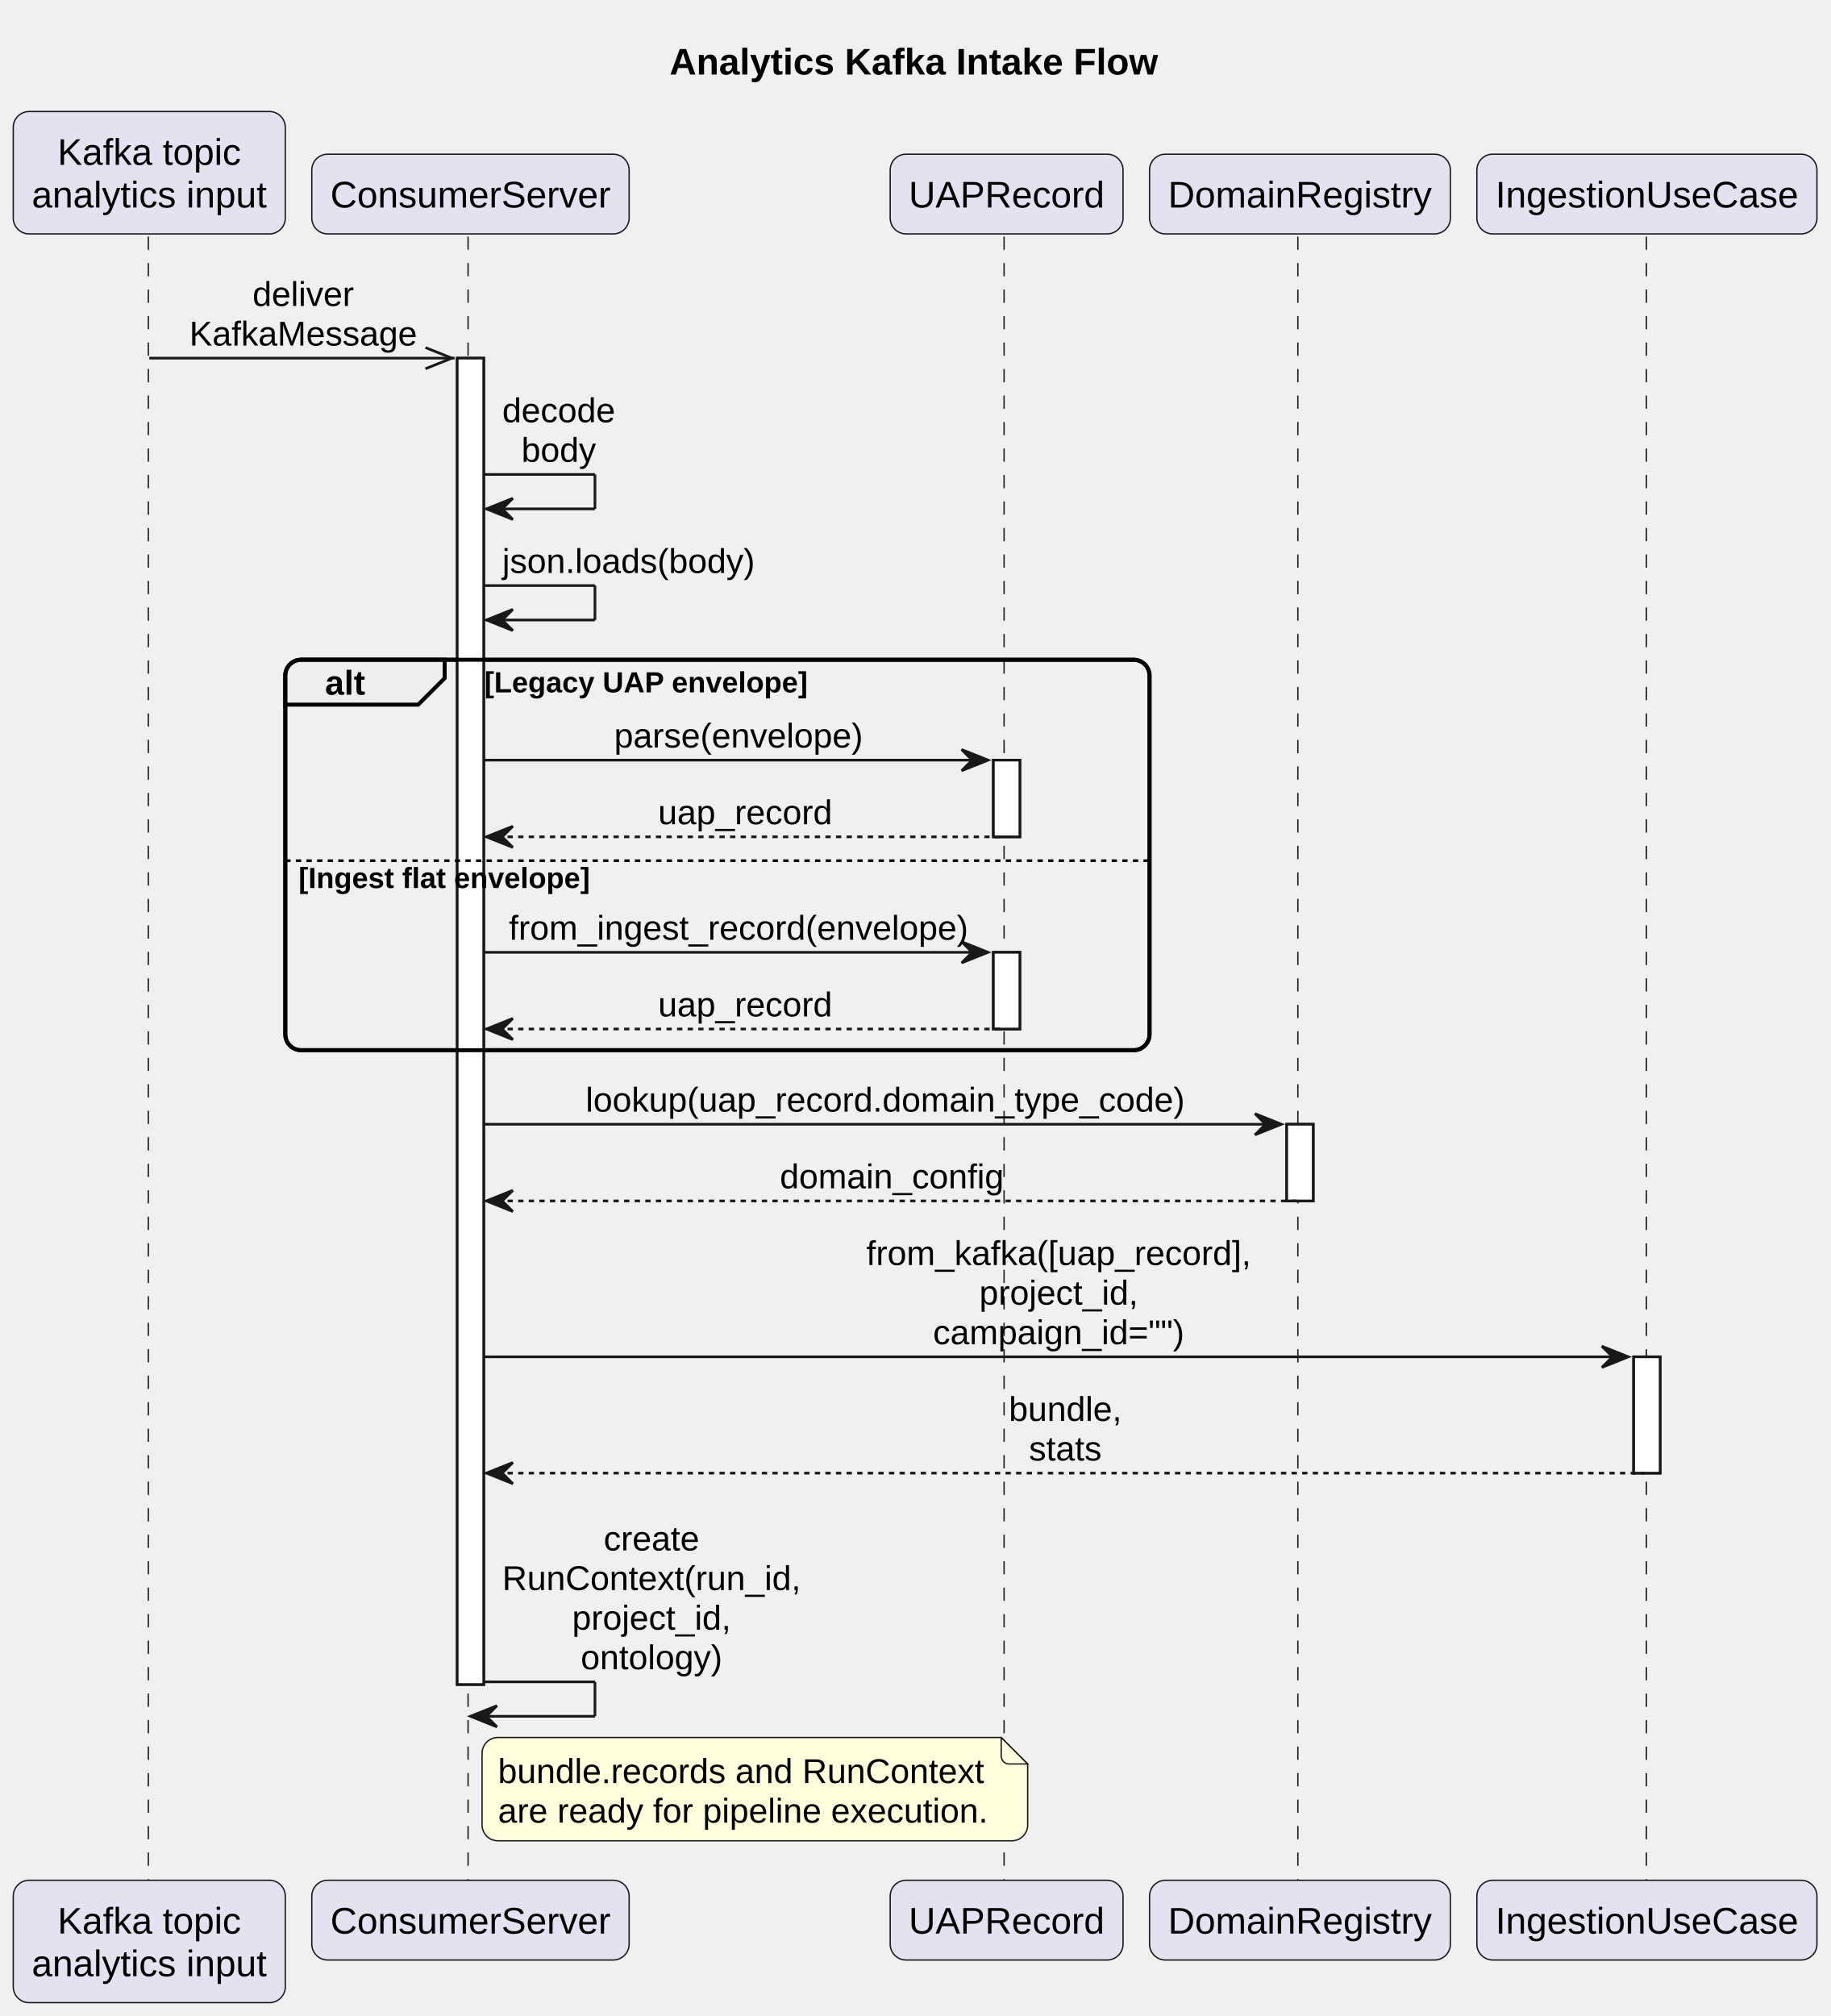
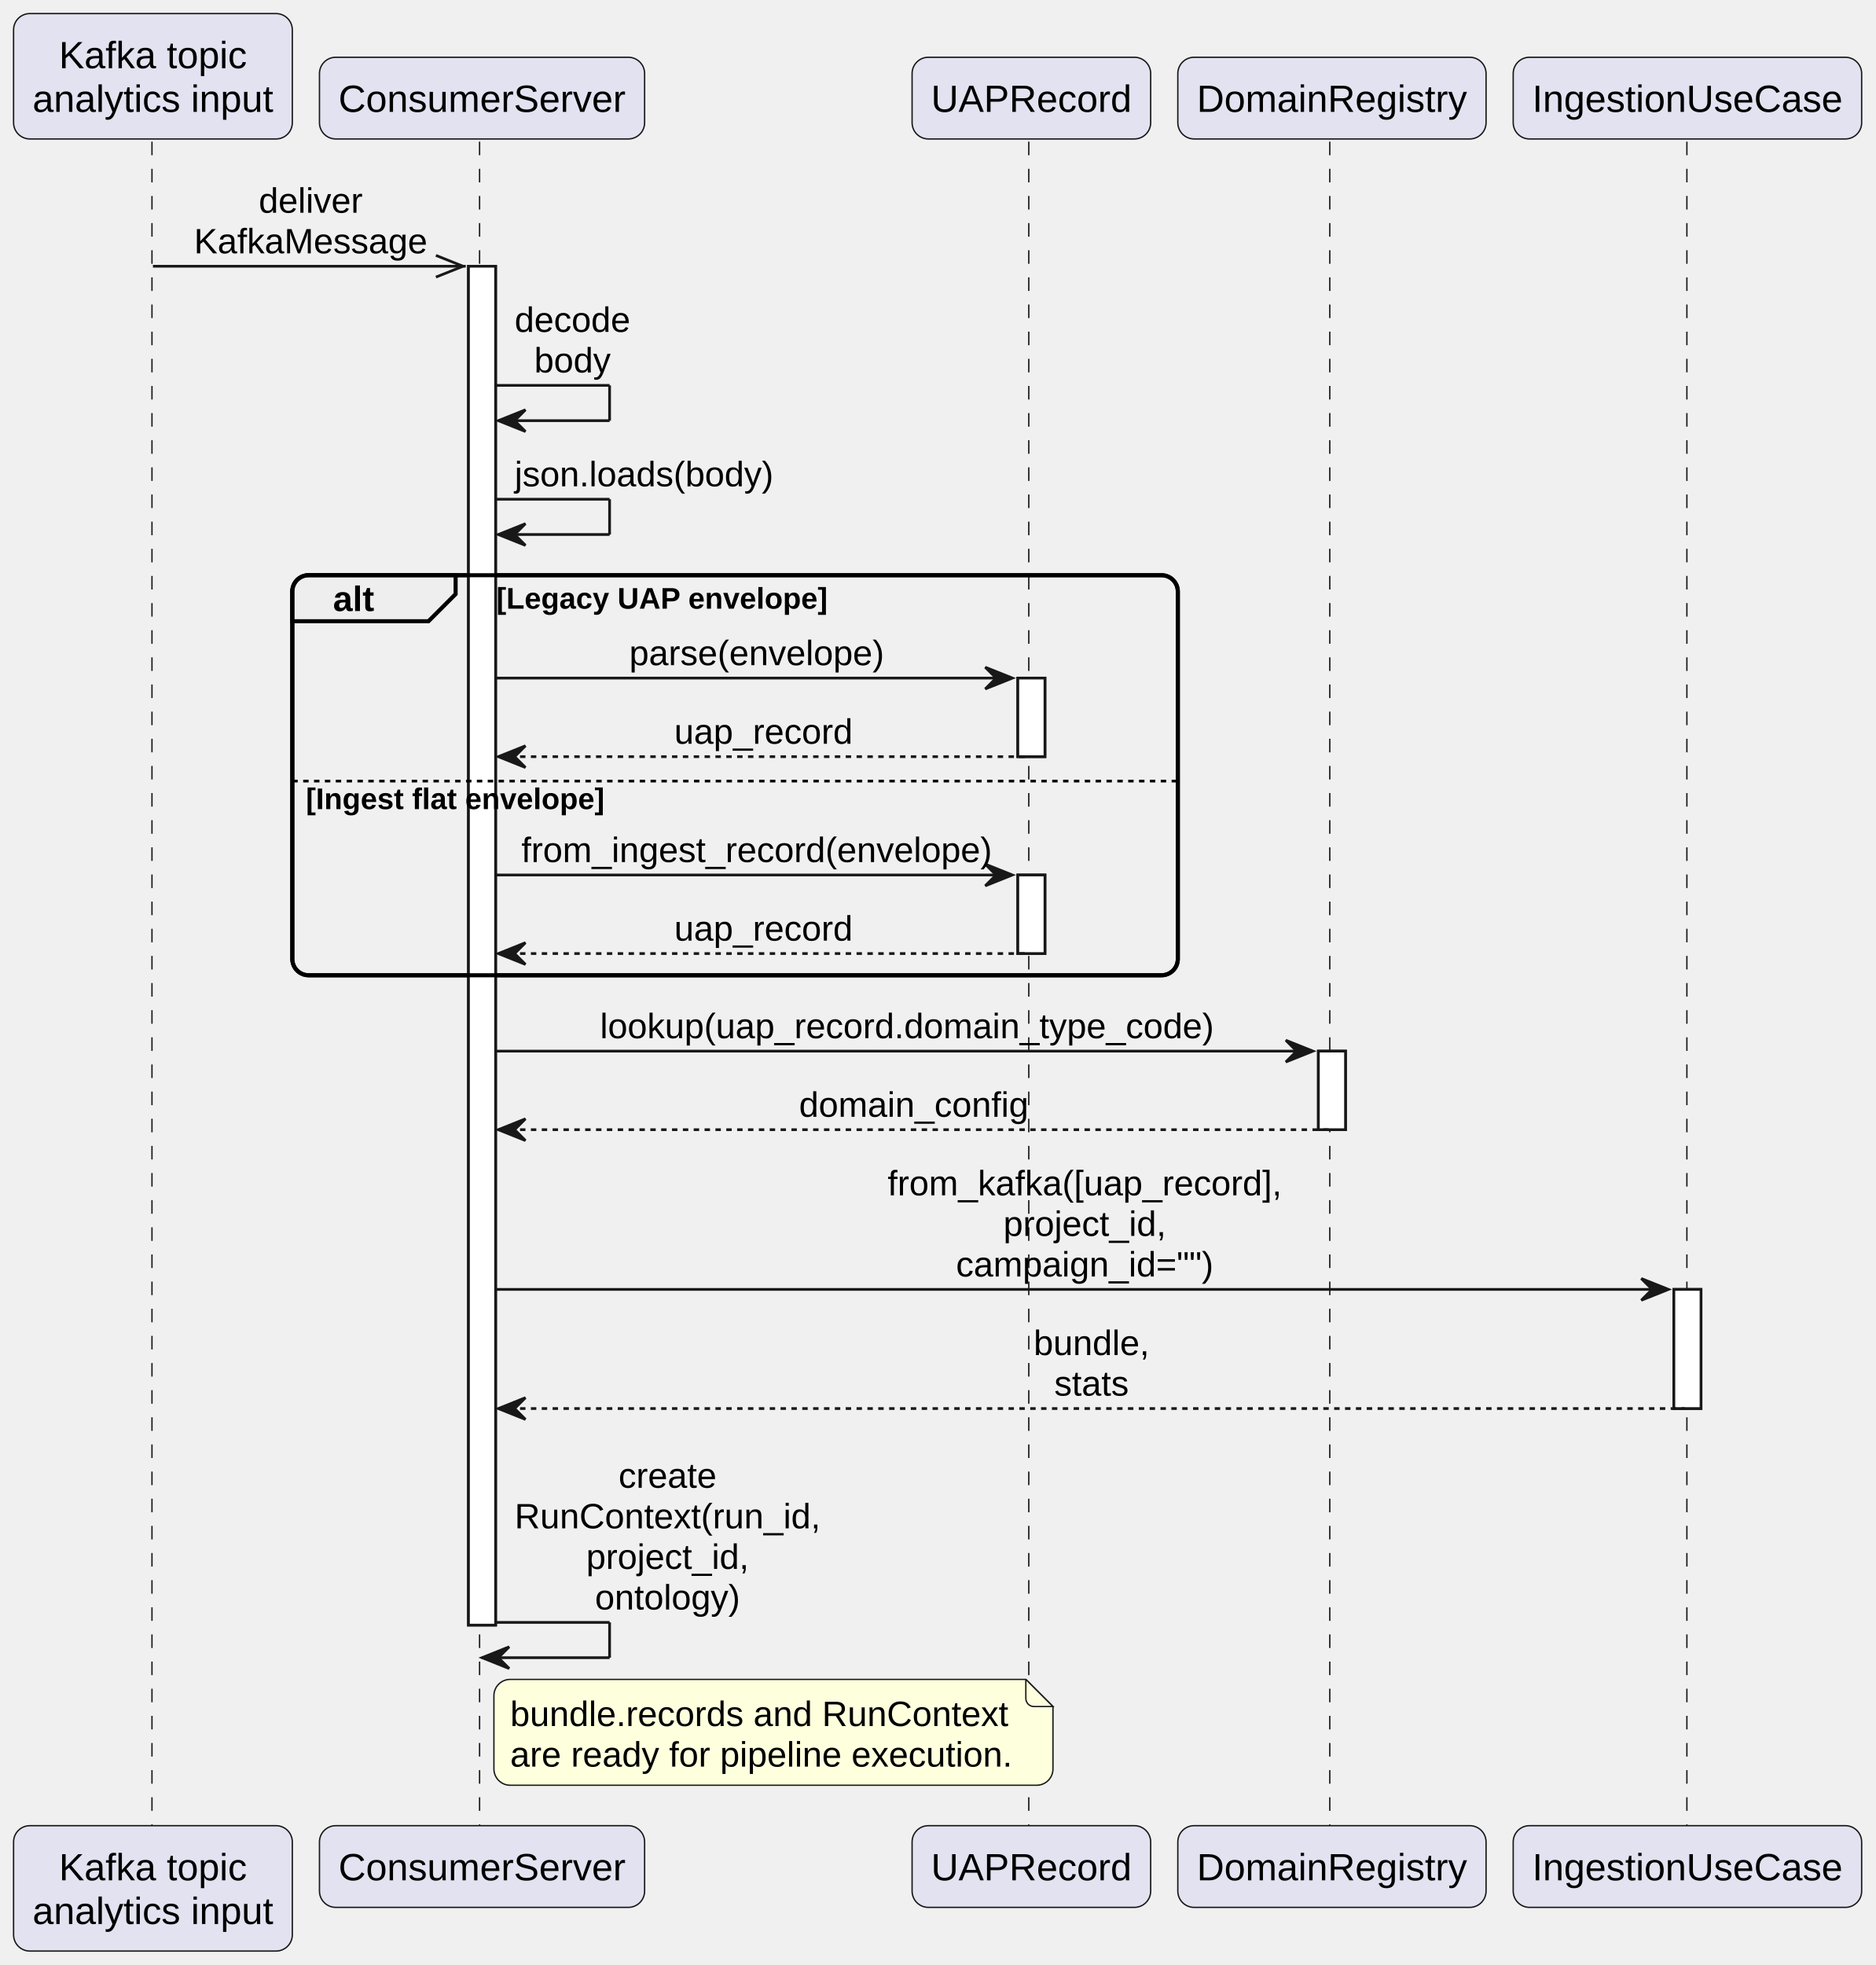
- <svg xmlns="http://www.w3.org/2000/svg" contentStyleType="text/css" data-diagram-type="SEQUENCE" height="761px" preserveAspectRatio="none" style="width:691px;height:761px;background:#FFFFFF;" version="1.1" viewBox="0 0 691 761" width="691px" zoomAndPan="magnify">
+ <svg xmlns="http://www.w3.org/2000/svg" contentStyleType="text/css" data-diagram-type="SEQUENCE" height="724px" preserveAspectRatio="none" style="width:691px;height:724px;background:#FFFFFF;" version="1.1" viewBox="0 0 691 724" width="691px" zoomAndPan="magnify">
  <defs />
  <g>
-     <text fill="#000000" font-family="Arial" font-size="14" font-weight="bold" lengthAdjust="spacing" textLength="184.393" x="252.8" y="28.132">Analytics Kafka Intake Flow</text>
    <g>
-       <rect fill="#FFFFFF" height="500.675" style="stroke:#181818;stroke-width:1;" width="10" x="172.624" y="135.193" />
+       <rect fill="#FFFFFF" height="500.675" style="stroke:#181818;stroke-width:1;" width="10" x="172.624" y="98.095" />
    </g>
    <g>
-       <rect fill="#FFFFFF" height="28.949" style="stroke:#181818;stroke-width:1;" width="10" x="375.048" y="286.937" />
+       <rect fill="#FFFFFF" height="28.949" style="stroke:#181818;stroke-width:1;" width="10" x="375.048" y="249.838" />
    </g>
    <g>
-       <rect fill="#FFFFFF" height="28.949" style="stroke:#181818;stroke-width:1;" width="10" x="375.048" y="359.483" />
+       <rect fill="#FFFFFF" height="28.949" style="stroke:#181818;stroke-width:1;" width="10" x="375.048" y="322.385" />
    </g>
    <g>
-       <rect fill="#FFFFFF" height="28.949" style="stroke:#181818;stroke-width:1;" width="10" x="485.799" y="424.381" />
+       <rect fill="#FFFFFF" height="28.949" style="stroke:#181818;stroke-width:1;" width="10" x="485.799" y="387.282" />
    </g>
    <g>
-       <rect fill="#FFFFFF" height="43.898" style="stroke:#181818;stroke-width:1;" width="10" x="616.792" y="512.176" />
+       <rect fill="#FFFFFF" height="43.898" style="stroke:#181818;stroke-width:1;" width="10" x="616.792" y="475.077" />
    </g>
-     <rect fill="none" height="147.393" rx="6" ry="6" style="stroke:#000000;stroke-width:1.5;" width="326.29" x="107.717" y="249.04" />
+     <rect fill="none" height="147.393" rx="6" ry="6" style="stroke:#000000;stroke-width:1.5;" width="326.29" x="107.717" y="211.941" />
    <g>
-       <rect fill="#000000" fill-opacity="0" height="621.47" width="8" x="52.358" y="89.296" />
-       <line style="stroke:#181818;stroke-width:0.5;stroke-dasharray:5,5;" x1="56" x2="56" y1="89.296" y2="710.766" />
+       <rect fill="#000000" fill-opacity="0" height="621.47" width="8" x="52.358" y="52.197" />
+       <line style="stroke:#181818;stroke-width:0.5;stroke-dasharray:5,5;" x1="56" x2="56" y1="52.197" y2="673.667" />
    </g>
    <g>
-       <rect fill="#000000" fill-opacity="0" height="621.47" width="8" x="173.624" y="89.296" />
-       <line style="stroke:#181818;stroke-width:0.5;stroke-dasharray:5,5;" x1="176.717" x2="176.717" y1="89.296" y2="710.766" />
+       <rect fill="#000000" fill-opacity="0" height="621.47" width="8" x="173.624" y="52.197" />
+       <line style="stroke:#181818;stroke-width:0.5;stroke-dasharray:5,5;" x1="176.717" x2="176.717" y1="52.197" y2="673.667" />
    </g>
    <g>
-       <rect fill="#000000" fill-opacity="0" height="621.47" width="8" x="376.048" y="89.296" />
-       <line style="stroke:#181818;stroke-width:0.5;stroke-dasharray:5,5;" x1="379.089" x2="379.089" y1="89.296" y2="710.766" />
+       <rect fill="#000000" fill-opacity="0" height="621.47" width="8" x="376.048" y="52.197" />
+       <line style="stroke:#181818;stroke-width:0.5;stroke-dasharray:5,5;" x1="379.089" x2="379.089" y1="52.197" y2="673.667" />
    </g>
    <g>
-       <rect fill="#000000" fill-opacity="0" height="621.47" width="8" x="486.799" y="89.296" />
-       <line style="stroke:#181818;stroke-width:0.5;stroke-dasharray:5,5;" x1="490.006" x2="490.006" y1="89.296" y2="710.766" />
+       <rect fill="#000000" fill-opacity="0" height="621.47" width="8" x="486.799" y="52.197" />
+       <line style="stroke:#181818;stroke-width:0.5;stroke-dasharray:5,5;" x1="490.006" x2="490.006" y1="52.197" y2="673.667" />
    </g>
    <g>
-       <rect fill="#000000" fill-opacity="0" height="621.47" width="8" x="617.792" y="89.296" />
-       <line style="stroke:#181818;stroke-width:0.5;stroke-dasharray:5,5;" x1="621.592" x2="621.592" y1="89.296" y2="710.766" />
+       <rect fill="#000000" fill-opacity="0" height="621.47" width="8" x="617.792" y="52.197" />
+       <line style="stroke:#181818;stroke-width:0.5;stroke-dasharray:5,5;" x1="621.592" x2="621.592" y1="52.197" y2="673.667" />
    </g>
    <g class="participant participant-head" data-participant="Kafka">
-       <rect fill="#E2E2F0" height="46.197" rx="6" ry="6" style="stroke:#181818;stroke-width:0.5;" width="102.717" x="5" y="42.099" />
-       <text fill="#000000" font-family="Arial" font-size="14" lengthAdjust="spacing" textLength="69.262" x="21.727" y="62.23">Kafka topic</text>
-       <text fill="#000000" font-family="Arial" font-size="14" lengthAdjust="spacing" textLength="88.717" x="12" y="78.329">analytics input</text>
+       <rect fill="#E2E2F0" height="46.197" rx="6" ry="6" style="stroke:#181818;stroke-width:0.5;" width="102.717" x="5" y="5" />
+       <text fill="#000000" font-family="Arial" font-size="14" lengthAdjust="spacing" textLength="69.262" x="21.727" y="25.132">Kafka topic</text>
+       <text fill="#000000" font-family="Arial" font-size="14" lengthAdjust="spacing" textLength="88.717" x="12" y="41.23">analytics input</text>
    </g>
    <g class="participant participant-tail" data-participant="Kafka">
-       <rect fill="#E2E2F0" height="46.197" rx="6" ry="6" style="stroke:#181818;stroke-width:0.5;" width="102.717" x="5" y="709.766" />
-       <text fill="#000000" font-family="Arial" font-size="14" lengthAdjust="spacing" textLength="69.262" x="21.727" y="729.898">Kafka topic</text>
-       <text fill="#000000" font-family="Arial" font-size="14" lengthAdjust="spacing" textLength="88.717" x="12" y="745.996">analytics input</text>
+       <rect fill="#E2E2F0" height="46.197" rx="6" ry="6" style="stroke:#181818;stroke-width:0.5;" width="102.717" x="5" y="672.667" />
+       <text fill="#000000" font-family="Arial" font-size="14" lengthAdjust="spacing" textLength="69.262" x="21.727" y="692.799">Kafka topic</text>
+       <text fill="#000000" font-family="Arial" font-size="14" lengthAdjust="spacing" textLength="88.717" x="12" y="708.898">analytics input</text>
    </g>
    <g class="participant participant-head" data-participant="Consumer">
-       <rect fill="#E2E2F0" height="30.099" rx="6" ry="6" style="stroke:#181818;stroke-width:0.5;" width="119.814" x="117.717" y="58.197" />
-       <text fill="#000000" font-family="Arial" font-size="14" lengthAdjust="spacing" textLength="105.814" x="124.717" y="78.329">ConsumerServer</text>
+       <rect fill="#E2E2F0" height="30.099" rx="6" ry="6" style="stroke:#181818;stroke-width:0.5;" width="119.814" x="117.717" y="21.099" />
+       <text fill="#000000" font-family="Arial" font-size="14" lengthAdjust="spacing" textLength="105.814" x="124.717" y="41.23">ConsumerServer</text>
    </g>
    <g class="participant participant-tail" data-participant="Consumer">
-       <rect fill="#E2E2F0" height="30.099" rx="6" ry="6" style="stroke:#181818;stroke-width:0.5;" width="119.814" x="117.717" y="709.766" />
-       <text fill="#000000" font-family="Arial" font-size="14" lengthAdjust="spacing" textLength="105.814" x="124.717" y="729.898">ConsumerServer</text>
+       <rect fill="#E2E2F0" height="30.099" rx="6" ry="6" style="stroke:#181818;stroke-width:0.5;" width="119.814" x="117.717" y="672.667" />
+       <text fill="#000000" font-family="Arial" font-size="14" lengthAdjust="spacing" textLength="105.814" x="124.717" y="692.799">ConsumerServer</text>
    </g>
    <g class="participant participant-head" data-participant="UAPRecord">
-       <rect fill="#E2E2F0" height="30.099" rx="6" ry="6" style="stroke:#181818;stroke-width:0.5;" width="87.917" x="336.089" y="58.197" />
-       <text fill="#000000" font-family="Arial" font-size="14" lengthAdjust="spacing" textLength="73.917" x="343.089" y="78.329">UAPRecord</text>
+       <rect fill="#E2E2F0" height="30.099" rx="6" ry="6" style="stroke:#181818;stroke-width:0.5;" width="87.917" x="336.089" y="21.099" />
+       <text fill="#000000" font-family="Arial" font-size="14" lengthAdjust="spacing" textLength="73.917" x="343.089" y="41.23">UAPRecord</text>
    </g>
    <g class="participant participant-tail" data-participant="UAPRecord">
-       <rect fill="#E2E2F0" height="30.099" rx="6" ry="6" style="stroke:#181818;stroke-width:0.5;" width="87.917" x="336.089" y="709.766" />
-       <text fill="#000000" font-family="Arial" font-size="14" lengthAdjust="spacing" textLength="73.917" x="343.089" y="729.898">UAPRecord</text>
+       <rect fill="#E2E2F0" height="30.099" rx="6" ry="6" style="stroke:#181818;stroke-width:0.5;" width="87.917" x="336.089" y="672.667" />
+       <text fill="#000000" font-family="Arial" font-size="14" lengthAdjust="spacing" textLength="73.917" x="343.089" y="692.799">UAPRecord</text>
    </g>
    <g class="participant participant-head" data-participant="DomainRegistry">
-       <rect fill="#E2E2F0" height="30.099" rx="6" ry="6" style="stroke:#181818;stroke-width:0.5;" width="113.586" x="434.006" y="58.197" />
-       <text fill="#000000" font-family="Arial" font-size="14" lengthAdjust="spacing" textLength="99.586" x="441.006" y="78.329">DomainRegistry</text>
+       <rect fill="#E2E2F0" height="30.099" rx="6" ry="6" style="stroke:#181818;stroke-width:0.5;" width="113.586" x="434.006" y="21.099" />
+       <text fill="#000000" font-family="Arial" font-size="14" lengthAdjust="spacing" textLength="99.586" x="441.006" y="41.23">DomainRegistry</text>
    </g>
    <g class="participant participant-tail" data-participant="DomainRegistry">
-       <rect fill="#E2E2F0" height="30.099" rx="6" ry="6" style="stroke:#181818;stroke-width:0.5;" width="113.586" x="434.006" y="709.766" />
-       <text fill="#000000" font-family="Arial" font-size="14" lengthAdjust="spacing" textLength="99.586" x="441.006" y="729.898">DomainRegistry</text>
+       <rect fill="#E2E2F0" height="30.099" rx="6" ry="6" style="stroke:#181818;stroke-width:0.5;" width="113.586" x="434.006" y="672.667" />
+       <text fill="#000000" font-family="Arial" font-size="14" lengthAdjust="spacing" textLength="99.586" x="441.006" y="692.799">DomainRegistry</text>
    </g>
    <g class="participant participant-head" data-participant="Ingestion">
-       <rect fill="#E2E2F0" height="30.099" rx="6" ry="6" style="stroke:#181818;stroke-width:0.5;" width="128.399" x="557.592" y="58.197" />
-       <text fill="#000000" font-family="Arial" font-size="14" lengthAdjust="spacing" textLength="114.399" x="564.592" y="78.329">IngestionUseCase</text>
+       <rect fill="#E2E2F0" height="30.099" rx="6" ry="6" style="stroke:#181818;stroke-width:0.5;" width="128.399" x="557.592" y="21.099" />
+       <text fill="#000000" font-family="Arial" font-size="14" lengthAdjust="spacing" textLength="114.399" x="564.592" y="41.23">IngestionUseCase</text>
    </g>
    <g class="participant participant-tail" data-participant="Ingestion">
-       <rect fill="#E2E2F0" height="30.099" rx="6" ry="6" style="stroke:#181818;stroke-width:0.5;" width="128.399" x="557.592" y="709.766" />
-       <text fill="#000000" font-family="Arial" font-size="14" lengthAdjust="spacing" textLength="114.399" x="564.592" y="729.898">IngestionUseCase</text>
+       <rect fill="#E2E2F0" height="30.099" rx="6" ry="6" style="stroke:#181818;stroke-width:0.5;" width="128.399" x="557.592" y="672.667" />
+       <text fill="#000000" font-family="Arial" font-size="14" lengthAdjust="spacing" textLength="114.399" x="564.592" y="692.799">IngestionUseCase</text>
    </g>
    <g>
-       <rect fill="#FFFFFF" height="500.675" style="stroke:#181818;stroke-width:1;" width="10" x="172.624" y="135.193" />
+       <rect fill="#FFFFFF" height="500.675" style="stroke:#181818;stroke-width:1;" width="10" x="172.624" y="98.095" />
    </g>
    <g>
-       <rect fill="#FFFFFF" height="28.949" style="stroke:#181818;stroke-width:1;" width="10" x="375.048" y="286.937" />
+       <rect fill="#FFFFFF" height="28.949" style="stroke:#181818;stroke-width:1;" width="10" x="375.048" y="249.838" />
    </g>
    <g>
-       <rect fill="#FFFFFF" height="28.949" style="stroke:#181818;stroke-width:1;" width="10" x="375.048" y="359.483" />
+       <rect fill="#FFFFFF" height="28.949" style="stroke:#181818;stroke-width:1;" width="10" x="375.048" y="322.385" />
    </g>
    <g>
-       <rect fill="#FFFFFF" height="28.949" style="stroke:#181818;stroke-width:1;" width="10" x="485.799" y="424.381" />
+       <rect fill="#FFFFFF" height="28.949" style="stroke:#181818;stroke-width:1;" width="10" x="485.799" y="387.282" />
    </g>
    <g>
-       <rect fill="#FFFFFF" height="43.898" style="stroke:#181818;stroke-width:1;" width="10" x="616.792" y="512.176" />
+       <rect fill="#FFFFFF" height="43.898" style="stroke:#181818;stroke-width:1;" width="10" x="616.792" y="475.077" />
    </g>
    <g class="message" data-participant-1="Kafka" data-participant-2="Consumer">
-       <line style="stroke:#181818;stroke-width:1;" x1="170.624" x2="160.624" y1="135.193" y2="131.193" />
-       <line style="stroke:#181818;stroke-width:1;" x1="170.624" x2="160.624" y1="135.193" y2="139.193" />
-       <line style="stroke:#181818;stroke-width:1;" x1="56.358" x2="171.624" y1="135.193" y2="135.193" />
-       <text fill="#000000" font-family="Arial" font-size="13" lengthAdjust="spacing" textLength="38.295" x="95.343" y="115.49">deliver</text>
-       <text fill="#000000" font-family="Arial" font-size="13" lengthAdjust="spacing" textLength="85.992" x="71.495" y="130.439">KafkaMessage</text>
+       <line style="stroke:#181818;stroke-width:1;" x1="170.624" x2="160.624" y1="98.095" y2="94.095" />
+       <line style="stroke:#181818;stroke-width:1;" x1="170.624" x2="160.624" y1="98.095" y2="102.095" />
+       <line style="stroke:#181818;stroke-width:1;" x1="56.358" x2="171.624" y1="98.095" y2="98.095" />
+       <text fill="#000000" font-family="Arial" font-size="13" lengthAdjust="spacing" textLength="38.295" x="95.343" y="78.391">deliver</text>
+       <text fill="#000000" font-family="Arial" font-size="13" lengthAdjust="spacing" textLength="85.992" x="71.495" y="93.34">KafkaMessage</text>
    </g>
    <g class="message" data-participant-1="Consumer" data-participant-2="Consumer">
-       <line style="stroke:#181818;stroke-width:1;" x1="182.624" x2="224.624" y1="179.091" y2="179.091" />
-       <line style="stroke:#181818;stroke-width:1;" x1="224.624" x2="224.624" y1="179.091" y2="192.091" />
-       <line style="stroke:#181818;stroke-width:1;" x1="183.624" x2="224.624" y1="192.091" y2="192.091" />
-       <polygon fill="#181818" points="193.624,188.091,183.624,192.091,193.624,196.091,189.624,192.091" style="stroke:#181818;stroke-width:1;" />
-       <text fill="#000000" font-family="Arial" font-size="13" lengthAdjust="spacing" textLength="42.65" x="189.624" y="159.387">decode</text>
-       <text fill="#000000" font-family="Arial" font-size="13" lengthAdjust="spacing" textLength="28.19" x="196.853" y="174.336">body</text>
+       <line style="stroke:#181818;stroke-width:1;" x1="182.624" x2="224.624" y1="141.992" y2="141.992" />
+       <line style="stroke:#181818;stroke-width:1;" x1="224.624" x2="224.624" y1="141.992" y2="154.992" />
+       <line style="stroke:#181818;stroke-width:1;" x1="183.624" x2="224.624" y1="154.992" y2="154.992" />
+       <polygon fill="#181818" points="193.624,150.992,183.624,154.992,193.624,158.992,189.624,154.992" style="stroke:#181818;stroke-width:1;" />
+       <text fill="#000000" font-family="Arial" font-size="13" lengthAdjust="spacing" textLength="42.65" x="189.624" y="122.289">decode</text>
+       <text fill="#000000" font-family="Arial" font-size="13" lengthAdjust="spacing" textLength="28.19" x="196.853" y="137.237">body</text>
    </g>
    <g class="message" data-participant-1="Consumer" data-participant-2="Consumer">
-       <line style="stroke:#181818;stroke-width:1;" x1="182.624" x2="224.624" y1="221.04" y2="221.04" />
-       <line style="stroke:#181818;stroke-width:1;" x1="224.624" x2="224.624" y1="221.04" y2="234.04" />
-       <line style="stroke:#181818;stroke-width:1;" x1="183.624" x2="224.624" y1="234.04" y2="234.04" />
-       <polygon fill="#181818" points="193.624,230.04,183.624,234.04,193.624,238.04,189.624,234.04" style="stroke:#181818;stroke-width:1;" />
-       <text fill="#000000" font-family="Arial" font-size="13" lengthAdjust="spacing" textLength="95.386" x="189.624" y="216.285">json.loads(body)</text>
+       <line style="stroke:#181818;stroke-width:1;" x1="182.624" x2="224.624" y1="183.941" y2="183.941" />
+       <line style="stroke:#181818;stroke-width:1;" x1="224.624" x2="224.624" y1="183.941" y2="196.941" />
+       <line style="stroke:#181818;stroke-width:1;" x1="183.624" x2="224.624" y1="196.941" y2="196.941" />
+       <polygon fill="#181818" points="193.624,192.941,183.624,196.941,193.624,200.941,189.624,196.941" style="stroke:#181818;stroke-width:1;" />
+       <text fill="#000000" font-family="Arial" font-size="13" lengthAdjust="spacing" textLength="95.386" x="189.624" y="179.186">json.loads(body)</text>
    </g>
-     <path d="M113.717,249.04 L167.888,249.04 L167.888,255.988 L157.888,265.988 L107.717,265.988 L107.717,255.04 A6,6 0 0 1 113.717,249.04" fill="#EEEEEE" style="stroke:#000000;stroke-width:1.5;" />
-     <rect fill="none" height="147.393" rx="6" ry="6" style="stroke:#000000;stroke-width:1.5;" width="326.29" x="107.717" y="249.04" />
-     <text fill="#000000" font-family="Arial" font-size="13" font-weight="bold" lengthAdjust="spacing" textLength="15.171" x="122.717" y="262.233">alt</text>
-     <text fill="#000000" font-family="Arial" font-size="11" font-weight="bold" lengthAdjust="spacing" textLength="122.257" x="182.888" y="261.357">[Legacy UAP envelope]</text>
+     <path d="M113.717,211.941 L167.888,211.941 L167.888,218.89 L157.888,228.89 L107.717,228.89 L107.717,217.941 A6,6 0 0 1 113.717,211.941" fill="#EEEEEE" style="stroke:#000000;stroke-width:1.5;" />
+     <rect fill="none" height="147.393" rx="6" ry="6" style="stroke:#000000;stroke-width:1.5;" width="326.29" x="107.717" y="211.941" />
+     <text fill="#000000" font-family="Arial" font-size="13" font-weight="bold" lengthAdjust="spacing" textLength="15.171" x="122.717" y="225.135">alt</text>
+     <text fill="#000000" font-family="Arial" font-size="11" font-weight="bold" lengthAdjust="spacing" textLength="122.257" x="182.888" y="224.259">[Legacy UAP envelope]</text>
    <g class="message" data-participant-1="Consumer" data-participant-2="UAPRecord">
-       <polygon fill="#181818" points="363.048,282.937,373.048,286.937,363.048,290.937,367.048,286.937" style="stroke:#181818;stroke-width:1;" />
-       <line style="stroke:#181818;stroke-width:1;" x1="182.624" x2="369.048" y1="286.937" y2="286.937" />
-       <text fill="#000000" font-family="Arial" font-size="13" lengthAdjust="spacing" textLength="93.945" x="231.863" y="282.182">parse(envelope)</text>
+       <polygon fill="#181818" points="363.048,245.838,373.048,249.838,363.048,253.838,367.048,249.838" style="stroke:#181818;stroke-width:1;" />
+       <line style="stroke:#181818;stroke-width:1;" x1="182.624" x2="369.048" y1="249.838" y2="249.838" />
+       <text fill="#000000" font-family="Arial" font-size="13" lengthAdjust="spacing" textLength="93.945" x="231.863" y="245.083">parse(envelope)</text>
    </g>
    <g class="message" data-participant-1="UAPRecord" data-participant-2="Consumer">
-       <polygon fill="#181818" points="193.624,311.886,183.624,315.886,193.624,319.886,189.624,315.886" style="stroke:#181818;stroke-width:1;" />
-       <line style="stroke:#181818;stroke-width:1;stroke-dasharray:2,2;" x1="187.624" x2="379.048" y1="315.886" y2="315.886" />
-       <text fill="#000000" font-family="Arial" font-size="13" lengthAdjust="spacing" textLength="65.768" x="248.452" y="311.131">uap_record</text>
+       <polygon fill="#181818" points="193.624,274.787,183.624,278.787,193.624,282.787,189.624,278.787" style="stroke:#181818;stroke-width:1;" />
+       <line style="stroke:#181818;stroke-width:1;stroke-dasharray:2,2;" x1="187.624" x2="379.048" y1="278.787" y2="278.787" />
+       <text fill="#000000" font-family="Arial" font-size="13" lengthAdjust="spacing" textLength="65.768" x="248.452" y="274.032">uap_record</text>
    </g>
-     <line style="stroke:#000000;stroke-width:1;stroke-dasharray:2,2;" x1="107.717" x2="434.006" y1="324.886" y2="324.886" />
-     <text fill="#000000" font-family="Arial" font-size="11" font-weight="bold" lengthAdjust="spacing" textLength="110.016" x="112.717" y="335.204">[Ingest flat envelope]</text>
+     <line style="stroke:#000000;stroke-width:1;stroke-dasharray:2,2;" x1="107.717" x2="434.006" y1="287.787" y2="287.787" />
+     <text fill="#000000" font-family="Arial" font-size="11" font-weight="bold" lengthAdjust="spacing" textLength="110.016" x="112.717" y="298.105">[Ingest flat envelope]</text>
    <g class="message" data-participant-1="Consumer" data-participant-2="UAPRecord">
-       <polygon fill="#181818" points="363.048,355.483,373.048,359.483,363.048,363.483,367.048,359.483" style="stroke:#181818;stroke-width:1;" />
-       <line style="stroke:#181818;stroke-width:1;" x1="182.624" x2="369.048" y1="359.483" y2="359.483" />
-       <text fill="#000000" font-family="Arial" font-size="13" lengthAdjust="spacing" textLength="173.424" x="192.124" y="354.728">from_ingest_record(envelope)</text>
+       <polygon fill="#181818" points="363.048,318.385,373.048,322.385,363.048,326.385,367.048,322.385" style="stroke:#181818;stroke-width:1;" />
+       <line style="stroke:#181818;stroke-width:1;" x1="182.624" x2="369.048" y1="322.385" y2="322.385" />
+       <text fill="#000000" font-family="Arial" font-size="13" lengthAdjust="spacing" textLength="173.424" x="192.124" y="317.63">from_ingest_record(envelope)</text>
    </g>
    <g class="message" data-participant-1="UAPRecord" data-participant-2="Consumer">
-       <polygon fill="#181818" points="193.624,384.432,183.624,388.432,193.624,392.432,189.624,388.432" style="stroke:#181818;stroke-width:1;" />
-       <line style="stroke:#181818;stroke-width:1;stroke-dasharray:2,2;" x1="187.624" x2="379.048" y1="388.432" y2="388.432" />
-       <text fill="#000000" font-family="Arial" font-size="13" lengthAdjust="spacing" textLength="65.768" x="248.452" y="383.677">uap_record</text>
+       <polygon fill="#181818" points="193.624,347.334,183.624,351.334,193.624,355.334,189.624,351.334" style="stroke:#181818;stroke-width:1;" />
+       <line style="stroke:#181818;stroke-width:1;stroke-dasharray:2,2;" x1="187.624" x2="379.048" y1="351.334" y2="351.334" />
+       <text fill="#000000" font-family="Arial" font-size="13" lengthAdjust="spacing" textLength="65.768" x="248.452" y="346.579">uap_record</text>
    </g>
    <g class="message" data-participant-1="Consumer" data-participant-2="DomainRegistry">
-       <polygon fill="#181818" points="473.799,420.381,483.799,424.381,473.799,428.381,477.799,424.381" style="stroke:#181818;stroke-width:1;" />
-       <line style="stroke:#181818;stroke-width:1;" x1="182.624" x2="479.799" y1="424.381" y2="424.381" />
-       <text fill="#000000" font-family="Arial" font-size="13" lengthAdjust="spacing" textLength="226.205" x="221.109" y="419.626">lookup(uap_record.domain_type_code)</text>
+       <polygon fill="#181818" points="473.799,383.282,483.799,387.282,473.799,391.282,477.799,387.282" style="stroke:#181818;stroke-width:1;" />
+       <line style="stroke:#181818;stroke-width:1;" x1="182.624" x2="479.799" y1="387.282" y2="387.282" />
+       <text fill="#000000" font-family="Arial" font-size="13" lengthAdjust="spacing" textLength="226.205" x="221.109" y="382.527">lookup(uap_record.domain_type_code)</text>
    </g>
    <g class="message" data-participant-1="DomainRegistry" data-participant-2="Consumer">
-       <polygon fill="#181818" points="193.624,449.33,183.624,453.33,193.624,457.33,189.624,453.33" style="stroke:#181818;stroke-width:1;" />
-       <line style="stroke:#181818;stroke-width:1;stroke-dasharray:2,2;" x1="187.624" x2="489.799" y1="453.33" y2="453.33" />
-       <text fill="#000000" font-family="Arial" font-size="13" lengthAdjust="spacing" textLength="84.557" x="294.433" y="448.575">domain_config</text>
+       <polygon fill="#181818" points="193.624,412.231,183.624,416.231,193.624,420.231,189.624,416.231" style="stroke:#181818;stroke-width:1;" />
+       <line style="stroke:#181818;stroke-width:1;stroke-dasharray:2,2;" x1="187.624" x2="489.799" y1="416.231" y2="416.231" />
+       <text fill="#000000" font-family="Arial" font-size="13" lengthAdjust="spacing" textLength="84.557" x="294.433" y="411.476">domain_config</text>
    </g>
    <g class="message" data-participant-1="Consumer" data-participant-2="Ingestion">
-       <polygon fill="#181818" points="604.792,508.176,614.792,512.176,604.792,516.176,608.792,512.176" style="stroke:#181818;stroke-width:1;" />
-       <line style="stroke:#181818;stroke-width:1;" x1="182.624" x2="610.792" y1="512.176" y2="512.176" />
-       <text fill="#000000" font-family="Arial" font-size="13" lengthAdjust="spacing" textLength="145.234" x="327.091" y="477.523">from_kafka([uap_record],</text>
-       <text fill="#000000" font-family="Arial" font-size="13" lengthAdjust="spacing" textLength="59.979" x="369.718" y="492.472">project_id,</text>
-       <text fill="#000000" font-family="Arial" font-size="13" lengthAdjust="spacing" textLength="94.866" x="352.275" y="507.421">campaign_id="")</text>
+       <polygon fill="#181818" points="604.792,471.077,614.792,475.077,604.792,479.077,608.792,475.077" style="stroke:#181818;stroke-width:1;" />
+       <line style="stroke:#181818;stroke-width:1;" x1="182.624" x2="610.792" y1="475.077" y2="475.077" />
+       <text fill="#000000" font-family="Arial" font-size="13" lengthAdjust="spacing" textLength="145.234" x="327.091" y="440.425">from_kafka([uap_record],</text>
+       <text fill="#000000" font-family="Arial" font-size="13" lengthAdjust="spacing" textLength="59.979" x="369.718" y="455.373">project_id,</text>
+       <text fill="#000000" font-family="Arial" font-size="13" lengthAdjust="spacing" textLength="94.866" x="352.275" y="470.322">campaign_id="")</text>
    </g>
    <g class="message" data-participant-1="Ingestion" data-participant-2="Consumer">
-       <polygon fill="#181818" points="193.624,552.073,183.624,556.073,193.624,560.073,189.624,556.073" style="stroke:#181818;stroke-width:1;" />
-       <line style="stroke:#181818;stroke-width:1;stroke-dasharray:2,2;" x1="187.624" x2="620.792" y1="556.073" y2="556.073" />
-       <text fill="#000000" font-family="Arial" font-size="13" lengthAdjust="spacing" textLength="42.65" x="380.883" y="536.37">bundle,</text>
-       <text fill="#000000" font-family="Arial" font-size="13" lengthAdjust="spacing" textLength="27.454" x="388.481" y="551.318">stats</text>
+       <polygon fill="#181818" points="193.624,514.975,183.624,518.975,193.624,522.975,189.624,518.975" style="stroke:#181818;stroke-width:1;" />
+       <line style="stroke:#181818;stroke-width:1;stroke-dasharray:2,2;" x1="187.624" x2="620.792" y1="518.975" y2="518.975" />
+       <text fill="#000000" font-family="Arial" font-size="13" lengthAdjust="spacing" textLength="42.65" x="380.883" y="499.271">bundle,</text>
+       <text fill="#000000" font-family="Arial" font-size="13" lengthAdjust="spacing" textLength="27.454" x="388.481" y="514.22">stats</text>
    </g>
    <g class="message" data-participant-1="Consumer" data-participant-2="Consumer">
-       <line style="stroke:#181818;stroke-width:1;" x1="182.624" x2="224.624" y1="634.868" y2="634.868" />
-       <line style="stroke:#181818;stroke-width:1;" x1="224.624" x2="224.624" y1="634.868" y2="647.868" />
-       <line style="stroke:#181818;stroke-width:1;" x1="177.624" x2="224.624" y1="647.868" y2="647.868" />
-       <polygon fill="#181818" points="187.624,643.868,177.624,647.868,187.624,651.868,183.624,647.868" style="stroke:#181818;stroke-width:1;" />
-       <text fill="#000000" font-family="Arial" font-size="13" lengthAdjust="spacing" textLength="36.131" x="227.922" y="585.267">create</text>
-       <text fill="#000000" font-family="Arial" font-size="13" lengthAdjust="spacing" textLength="112.728" x="189.624" y="600.216">RunContext(run_id,</text>
-       <text fill="#000000" font-family="Arial" font-size="13" lengthAdjust="spacing" textLength="59.979" x="215.998" y="615.165">project_id,</text>
-       <text fill="#000000" font-family="Arial" font-size="13" lengthAdjust="spacing" textLength="53.479" x="219.248" y="630.113">ontology)</text>
+       <line style="stroke:#181818;stroke-width:1;" x1="182.624" x2="224.624" y1="597.769" y2="597.769" />
+       <line style="stroke:#181818;stroke-width:1;" x1="224.624" x2="224.624" y1="597.769" y2="610.769" />
+       <line style="stroke:#181818;stroke-width:1;" x1="177.624" x2="224.624" y1="610.769" y2="610.769" />
+       <polygon fill="#181818" points="187.624,606.769,177.624,610.769,187.624,614.769,183.624,610.769" style="stroke:#181818;stroke-width:1;" />
+       <text fill="#000000" font-family="Arial" font-size="13" lengthAdjust="spacing" textLength="36.131" x="227.922" y="548.168">create</text>
+       <text fill="#000000" font-family="Arial" font-size="13" lengthAdjust="spacing" textLength="112.728" x="189.624" y="563.117">RunContext(run_id,</text>
+       <text fill="#000000" font-family="Arial" font-size="13" lengthAdjust="spacing" textLength="59.979" x="215.998" y="578.066">project_id,</text>
+       <text fill="#000000" font-family="Arial" font-size="13" lengthAdjust="spacing" textLength="53.479" x="219.248" y="593.015">ontology)</text>
    </g>
-     <path d="M182,661.868 L182,688.868 A6,6 0 0 0 188,694.868 L382,694.868 A6,6 0 0 0 388,688.868 L388,665.868 L378,655.868 L188,655.868 A6,6 0 0 0 182,661.868" fill="#FEFFDD" style="stroke:#181818;stroke-width:0.5;" />
-     <path d="M378,655.868 L378,662.868 A3,3 0 0 0 381,665.868 L388,665.868 L378,655.868" fill="#FEFFDD" style="stroke:#181818;stroke-width:0.5;" />
-     <text fill="#000000" font-family="Arial" font-size="13" lengthAdjust="spacing" textLength="183.561" x="188" y="673.062">bundle.records and RunContext</text>
-     <text fill="#000000" font-family="Arial" font-size="13" lengthAdjust="spacing" textLength="185.002" x="188" y="688.011">are ready for pipeline execution.</text>
+     <path d="M182,624.769 L182,651.769 A6,6 0 0 0 188,657.769 L382,657.769 A6,6 0 0 0 388,651.769 L388,628.769 L378,618.769 L188,618.769 A6,6 0 0 0 182,624.769" fill="#FEFFDD" style="stroke:#181818;stroke-width:0.5;" />
+     <path d="M378,618.769 L378,625.769 A3,3 0 0 0 381,628.769 L388,628.769 L378,618.769" fill="#FEFFDD" style="stroke:#181818;stroke-width:0.5;" />
+     <text fill="#000000" font-family="Arial" font-size="13" lengthAdjust="spacing" textLength="183.561" x="188" y="635.963">bundle.records and RunContext</text>
+     <text fill="#000000" font-family="Arial" font-size="13" lengthAdjust="spacing" textLength="185.002" x="188" y="650.912">are ready for pipeline execution.</text>
  </g>
</svg>
